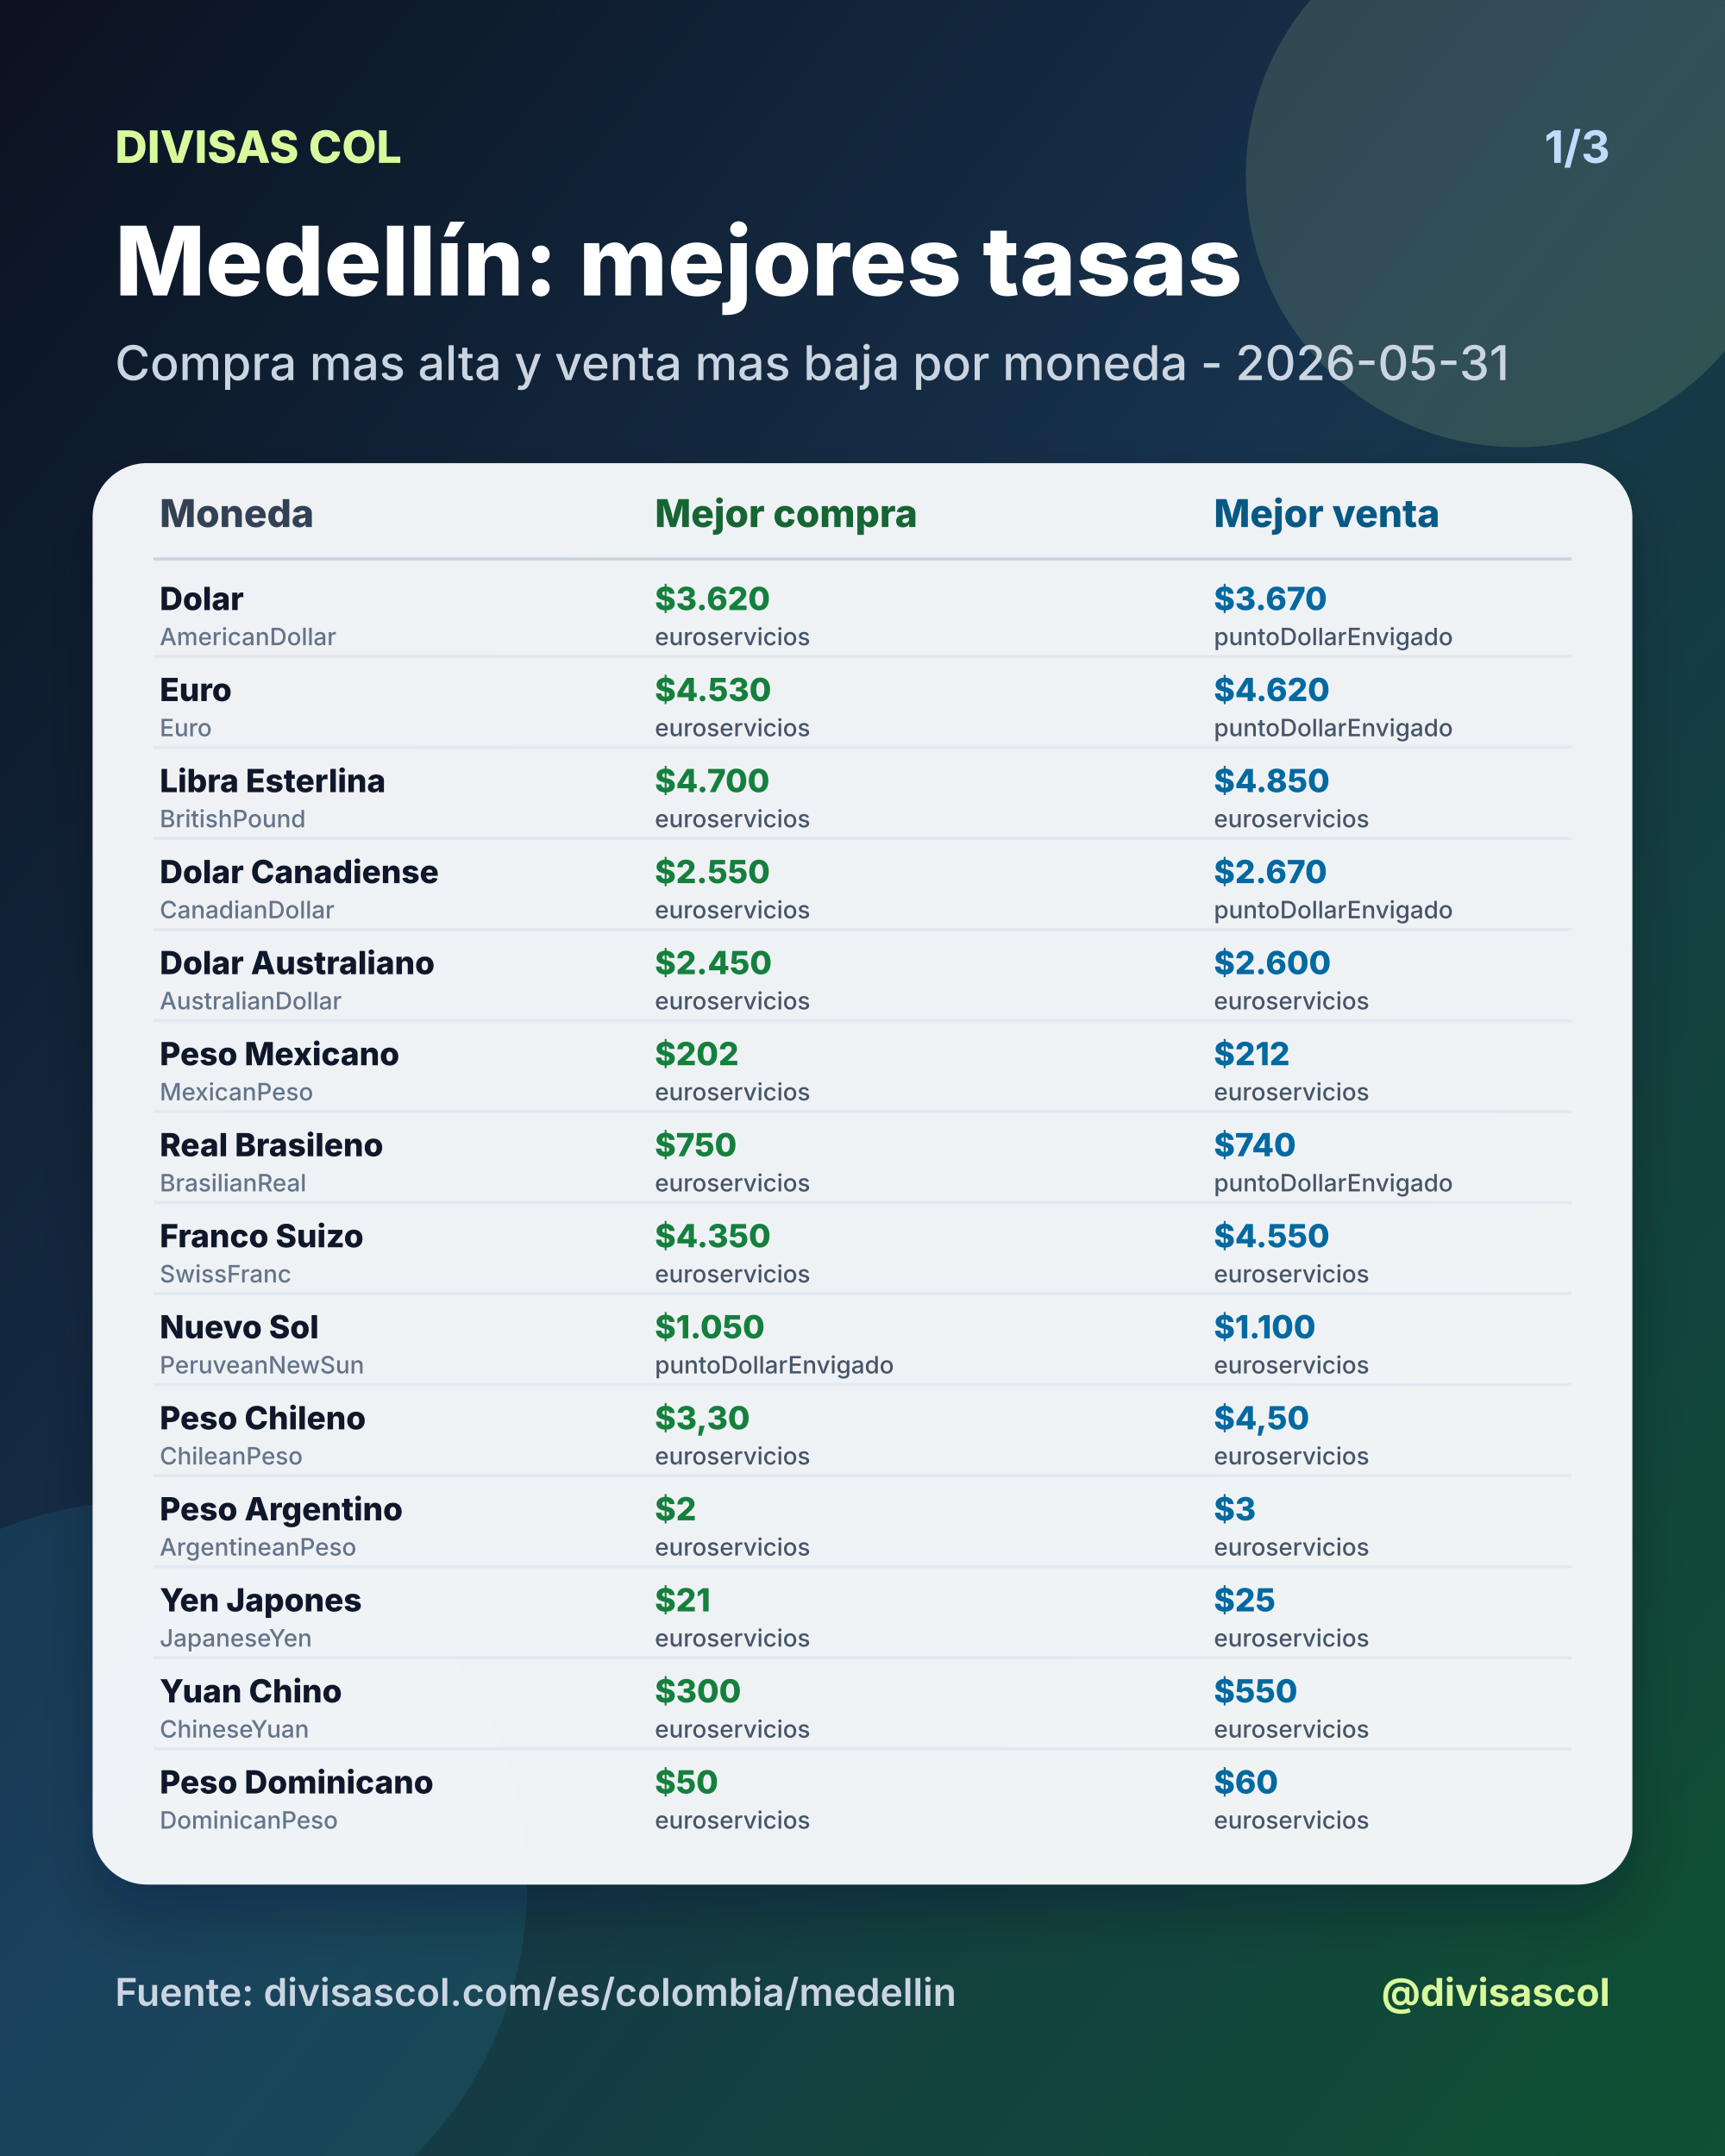
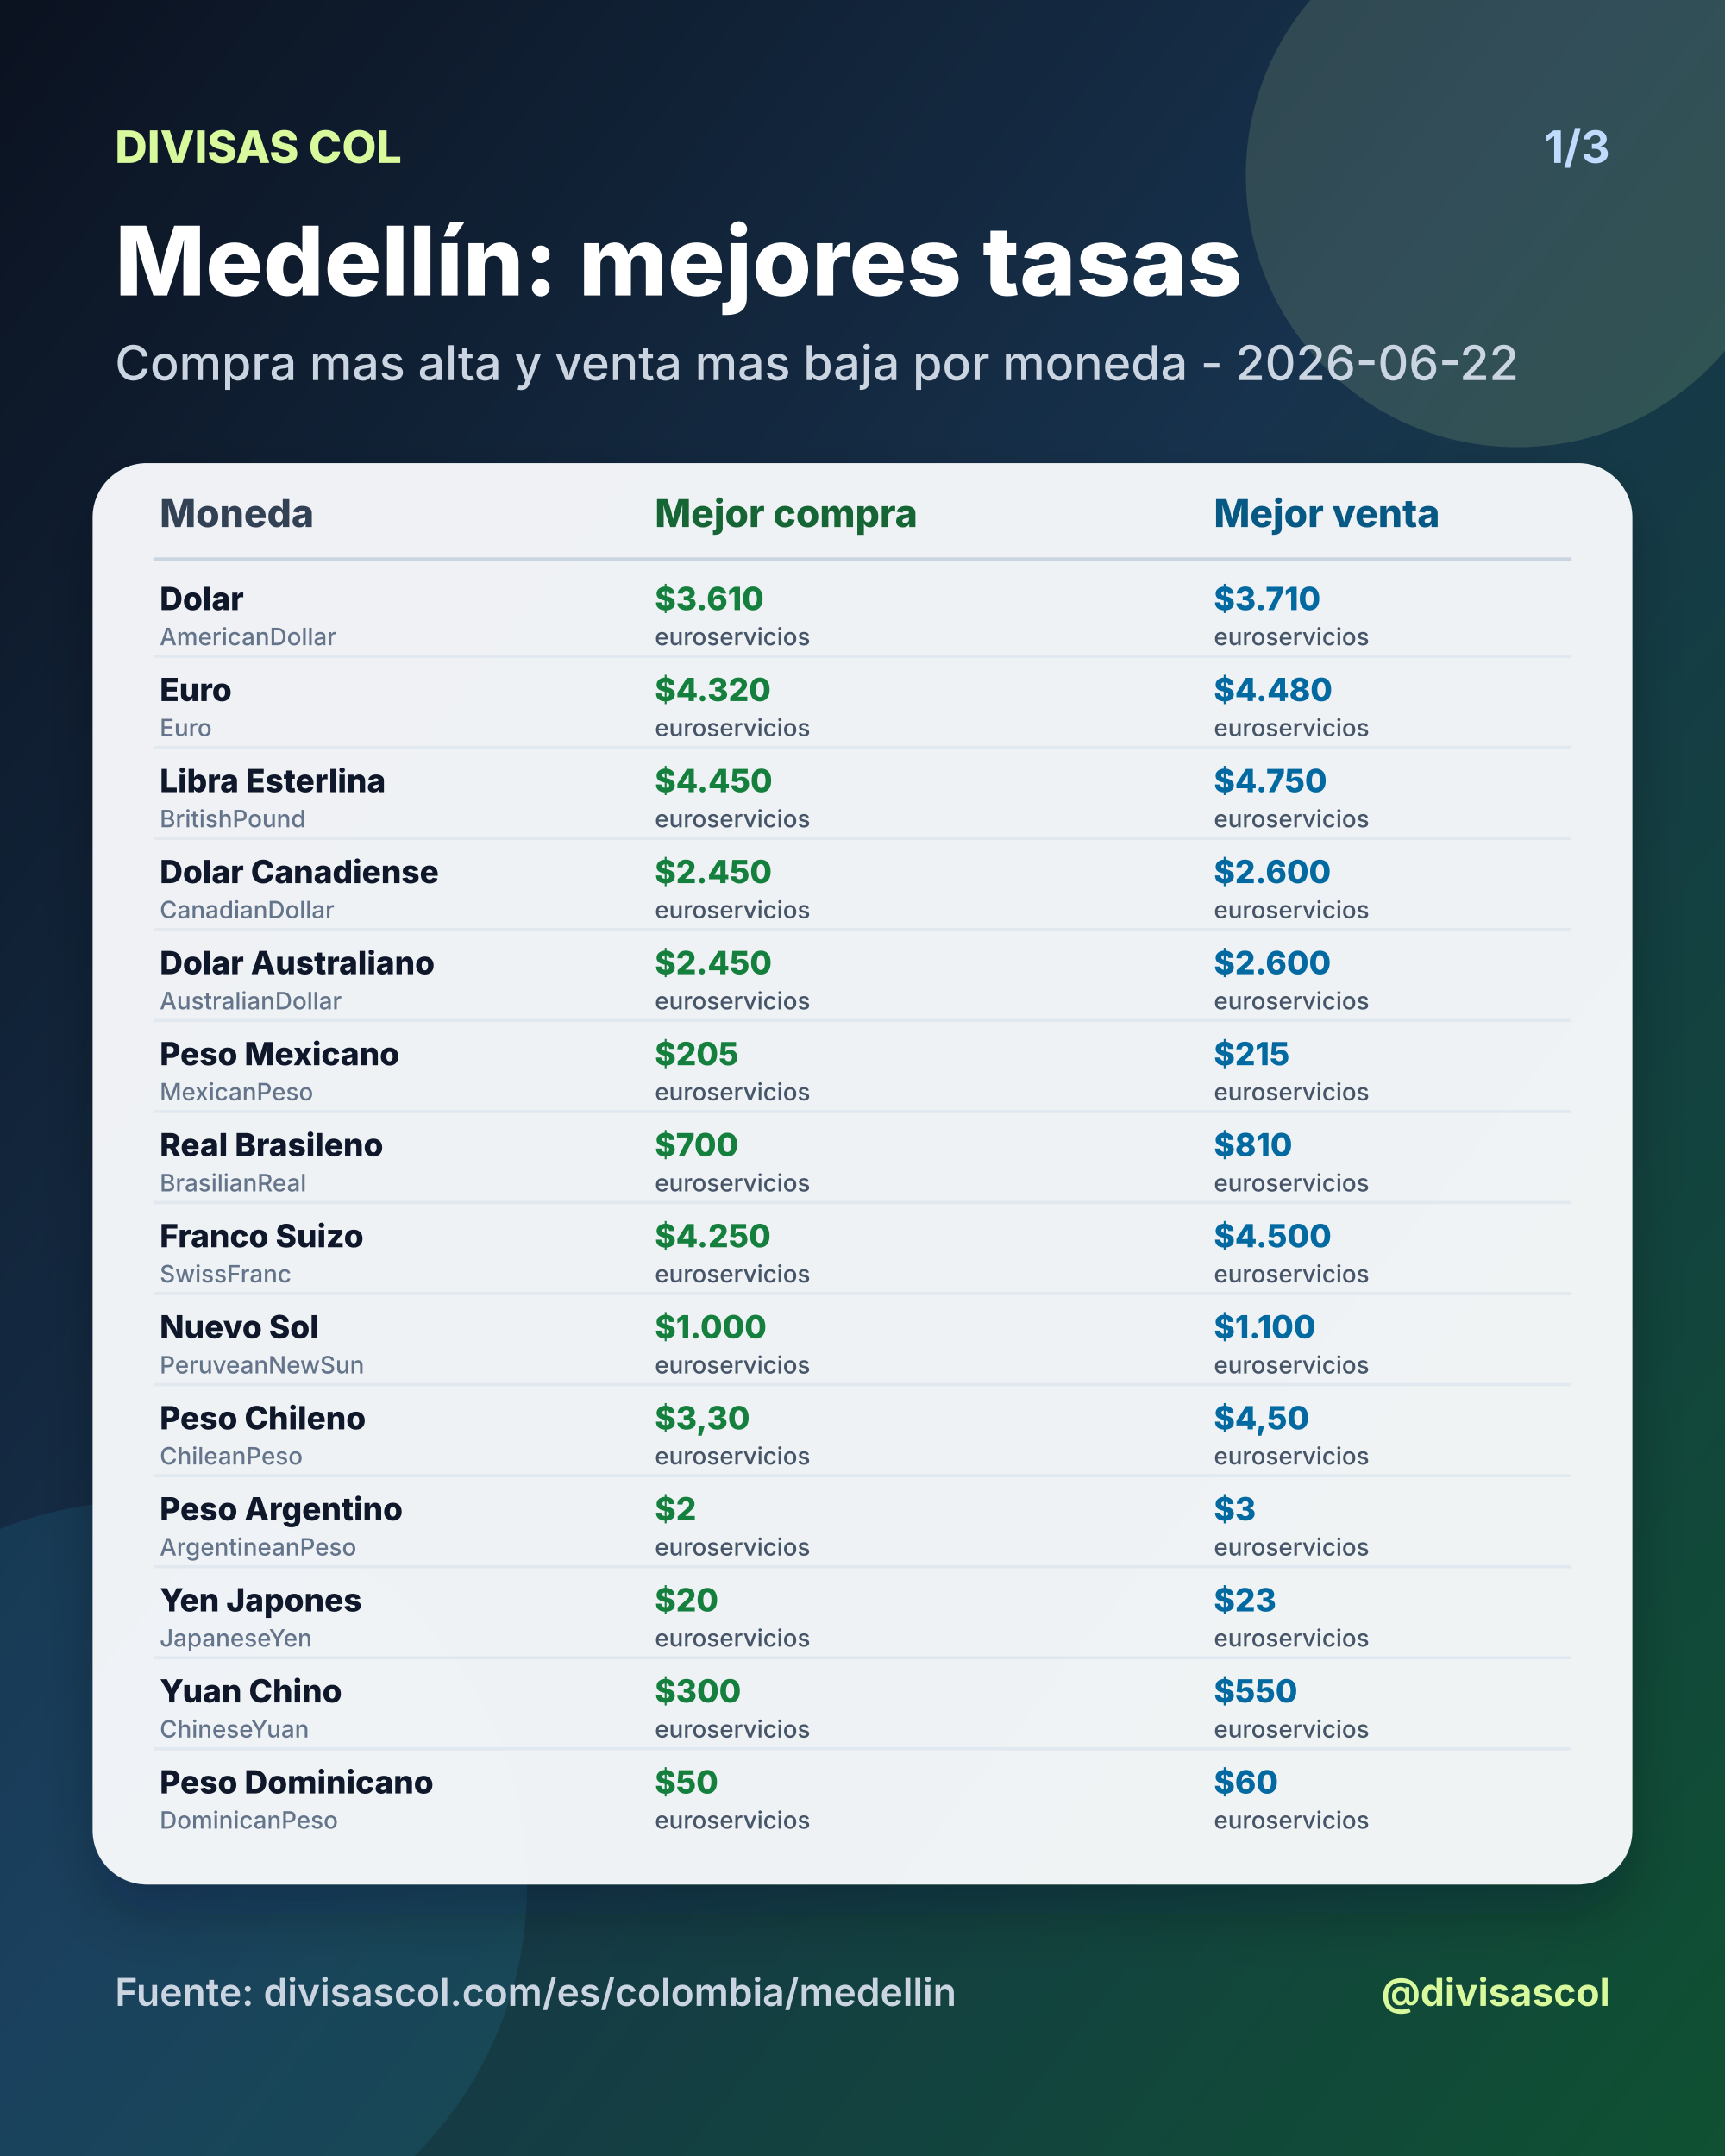
<svg xmlns="http://www.w3.org/2000/svg" width="1080" height="1350" viewBox="0 0 1080 1350">
  <defs>
    <linearGradient id="bg" x1="0" y1="0" x2="1" y2="1">
      <stop offset="0%" stop-color="#0b1220" />
      <stop offset="46%" stop-color="#17324d" />
      <stop offset="100%" stop-color="#0f5132" />
    </linearGradient>
    <filter id="shadow" x="-20%" y="-20%" width="140%" height="140%">
      <feDropShadow dx="0" dy="18" stdDeviation="18" flood-color="#020617" flood-opacity="0.28" />
    </filter>
  </defs>
  <rect width="1080" height="1350" fill="url(#bg)" />
  <circle cx="950" cy="110" r="170" fill="#d9f99d" opacity="0.14" />
  <circle cx="90" cy="1180" r="240" fill="#38bdf8" opacity="0.10" />
  <text x="72" y="102" fill="#d9f99d" font-size="28" font-family="Inter, Arial, sans-serif" font-weight="800" text-anchor="start">DIVISAS COL</text>
  <text x="1008" y="102" fill="#bfdbfe" font-size="28" font-family="Inter, Arial, sans-serif" font-weight="700" text-anchor="end">1/3</text>
  <text x="72" y="185" fill="#ffffff" font-size="60" font-family="Inter, Arial, sans-serif" font-weight="800" text-anchor="start">Medellín: mejores tasas</text>
-   <text x="72" y="238" fill="#cbd5e1" font-size="30" font-family="Inter, Arial, sans-serif" font-weight="500" text-anchor="start">Compra mas alta y venta mas baja por moneda - 2026-05-31</text>
+   <text x="72" y="238" fill="#cbd5e1" font-size="30" font-family="Inter, Arial, sans-serif" font-weight="500" text-anchor="start">Compra mas alta y venta mas baja por moneda - 2026-06-22</text>
  <rect x="58" y="290" width="964" height="890" rx="34" fill="#f8fafc" opacity="0.96" filter="url(#shadow)" />
  <text x="100" y="330" fill="#334155" font-size="24" font-family="Inter, Arial, sans-serif" font-weight="800" text-anchor="start">Moneda</text>
  <text x="410" y="330" fill="#166534" font-size="24" font-family="Inter, Arial, sans-serif" font-weight="800" text-anchor="start">Mejor compra</text>
  <text x="760" y="330" fill="#075985" font-size="24" font-family="Inter, Arial, sans-serif" font-weight="800" text-anchor="start">Mejor venta</text>
  <line x1="96" y1="350" x2="984" y2="350" stroke="#cbd5e1" stroke-width="2" />
  <text x="100" y="382" fill="#0f172a" font-size="20" font-family="Inter, Arial, sans-serif" font-weight="800" text-anchor="start">Dolar</text>
  <text x="100" y="404" fill="#64748b" font-size="15" font-family="Inter, Arial, sans-serif" font-weight="500" text-anchor="start">AmericanDollar</text>
-   <text x="410" y="382" fill="#15803d" font-size="20" font-family="Inter, Arial, sans-serif" font-weight="800" text-anchor="start">$3.620</text>
+   <text x="410" y="382" fill="#15803d" font-size="20" font-family="Inter, Arial, sans-serif" font-weight="800" text-anchor="start">$3.610</text>
  <text x="410" y="404" fill="#475569" font-size="15" font-family="Inter, Arial, sans-serif" font-weight="500" text-anchor="start">euroservicios</text>
-   <text x="760" y="382" fill="#0369a1" font-size="20" font-family="Inter, Arial, sans-serif" font-weight="800" text-anchor="start">$3.670</text>
-   <text x="760" y="404" fill="#475569" font-size="15" font-family="Inter, Arial, sans-serif" font-weight="500" text-anchor="start">puntoDollarEnvigado</text>
+   <text x="760" y="382" fill="#0369a1" font-size="20" font-family="Inter, Arial, sans-serif" font-weight="800" text-anchor="start">$3.710</text>
+   <text x="760" y="404" fill="#475569" font-size="15" font-family="Inter, Arial, sans-serif" font-weight="500" text-anchor="start">euroservicios</text>
  <line x1="96" y1="411" x2="984" y2="411" stroke="#e2e8f0" stroke-width="2" />
  <text x="100" y="439" fill="#0f172a" font-size="20" font-family="Inter, Arial, sans-serif" font-weight="800" text-anchor="start">Euro</text>
  <text x="100" y="461" fill="#64748b" font-size="15" font-family="Inter, Arial, sans-serif" font-weight="500" text-anchor="start">Euro</text>
-   <text x="410" y="439" fill="#15803d" font-size="20" font-family="Inter, Arial, sans-serif" font-weight="800" text-anchor="start">$4.530</text>
+   <text x="410" y="439" fill="#15803d" font-size="20" font-family="Inter, Arial, sans-serif" font-weight="800" text-anchor="start">$4.320</text>
  <text x="410" y="461" fill="#475569" font-size="15" font-family="Inter, Arial, sans-serif" font-weight="500" text-anchor="start">euroservicios</text>
-   <text x="760" y="439" fill="#0369a1" font-size="20" font-family="Inter, Arial, sans-serif" font-weight="800" text-anchor="start">$4.620</text>
-   <text x="760" y="461" fill="#475569" font-size="15" font-family="Inter, Arial, sans-serif" font-weight="500" text-anchor="start">puntoDollarEnvigado</text>
+   <text x="760" y="439" fill="#0369a1" font-size="20" font-family="Inter, Arial, sans-serif" font-weight="800" text-anchor="start">$4.480</text>
+   <text x="760" y="461" fill="#475569" font-size="15" font-family="Inter, Arial, sans-serif" font-weight="500" text-anchor="start">euroservicios</text>
  <line x1="96" y1="468" x2="984" y2="468" stroke="#e2e8f0" stroke-width="2" />
  <text x="100" y="496" fill="#0f172a" font-size="20" font-family="Inter, Arial, sans-serif" font-weight="800" text-anchor="start">Libra Esterlina</text>
  <text x="100" y="518" fill="#64748b" font-size="15" font-family="Inter, Arial, sans-serif" font-weight="500" text-anchor="start">BritishPound</text>
-   <text x="410" y="496" fill="#15803d" font-size="20" font-family="Inter, Arial, sans-serif" font-weight="800" text-anchor="start">$4.700</text>
+   <text x="410" y="496" fill="#15803d" font-size="20" font-family="Inter, Arial, sans-serif" font-weight="800" text-anchor="start">$4.450</text>
  <text x="410" y="518" fill="#475569" font-size="15" font-family="Inter, Arial, sans-serif" font-weight="500" text-anchor="start">euroservicios</text>
-   <text x="760" y="496" fill="#0369a1" font-size="20" font-family="Inter, Arial, sans-serif" font-weight="800" text-anchor="start">$4.850</text>
+   <text x="760" y="496" fill="#0369a1" font-size="20" font-family="Inter, Arial, sans-serif" font-weight="800" text-anchor="start">$4.750</text>
  <text x="760" y="518" fill="#475569" font-size="15" font-family="Inter, Arial, sans-serif" font-weight="500" text-anchor="start">euroservicios</text>
  <line x1="96" y1="525" x2="984" y2="525" stroke="#e2e8f0" stroke-width="2" />
  <text x="100" y="553" fill="#0f172a" font-size="20" font-family="Inter, Arial, sans-serif" font-weight="800" text-anchor="start">Dolar Canadiense</text>
  <text x="100" y="575" fill="#64748b" font-size="15" font-family="Inter, Arial, sans-serif" font-weight="500" text-anchor="start">CanadianDollar</text>
-   <text x="410" y="553" fill="#15803d" font-size="20" font-family="Inter, Arial, sans-serif" font-weight="800" text-anchor="start">$2.550</text>
+   <text x="410" y="553" fill="#15803d" font-size="20" font-family="Inter, Arial, sans-serif" font-weight="800" text-anchor="start">$2.450</text>
  <text x="410" y="575" fill="#475569" font-size="15" font-family="Inter, Arial, sans-serif" font-weight="500" text-anchor="start">euroservicios</text>
-   <text x="760" y="553" fill="#0369a1" font-size="20" font-family="Inter, Arial, sans-serif" font-weight="800" text-anchor="start">$2.670</text>
-   <text x="760" y="575" fill="#475569" font-size="15" font-family="Inter, Arial, sans-serif" font-weight="500" text-anchor="start">puntoDollarEnvigado</text>
+   <text x="760" y="553" fill="#0369a1" font-size="20" font-family="Inter, Arial, sans-serif" font-weight="800" text-anchor="start">$2.600</text>
+   <text x="760" y="575" fill="#475569" font-size="15" font-family="Inter, Arial, sans-serif" font-weight="500" text-anchor="start">euroservicios</text>
  <line x1="96" y1="582" x2="984" y2="582" stroke="#e2e8f0" stroke-width="2" />
  <text x="100" y="610" fill="#0f172a" font-size="20" font-family="Inter, Arial, sans-serif" font-weight="800" text-anchor="start">Dolar Australiano</text>
  <text x="100" y="632" fill="#64748b" font-size="15" font-family="Inter, Arial, sans-serif" font-weight="500" text-anchor="start">AustralianDollar</text>
  <text x="410" y="610" fill="#15803d" font-size="20" font-family="Inter, Arial, sans-serif" font-weight="800" text-anchor="start">$2.450</text>
  <text x="410" y="632" fill="#475569" font-size="15" font-family="Inter, Arial, sans-serif" font-weight="500" text-anchor="start">euroservicios</text>
  <text x="760" y="610" fill="#0369a1" font-size="20" font-family="Inter, Arial, sans-serif" font-weight="800" text-anchor="start">$2.600</text>
  <text x="760" y="632" fill="#475569" font-size="15" font-family="Inter, Arial, sans-serif" font-weight="500" text-anchor="start">euroservicios</text>
  <line x1="96" y1="639" x2="984" y2="639" stroke="#e2e8f0" stroke-width="2" />
  <text x="100" y="667" fill="#0f172a" font-size="20" font-family="Inter, Arial, sans-serif" font-weight="800" text-anchor="start">Peso Mexicano</text>
  <text x="100" y="689" fill="#64748b" font-size="15" font-family="Inter, Arial, sans-serif" font-weight="500" text-anchor="start">MexicanPeso</text>
-   <text x="410" y="667" fill="#15803d" font-size="20" font-family="Inter, Arial, sans-serif" font-weight="800" text-anchor="start">$202</text>
+   <text x="410" y="667" fill="#15803d" font-size="20" font-family="Inter, Arial, sans-serif" font-weight="800" text-anchor="start">$205</text>
  <text x="410" y="689" fill="#475569" font-size="15" font-family="Inter, Arial, sans-serif" font-weight="500" text-anchor="start">euroservicios</text>
-   <text x="760" y="667" fill="#0369a1" font-size="20" font-family="Inter, Arial, sans-serif" font-weight="800" text-anchor="start">$212</text>
+   <text x="760" y="667" fill="#0369a1" font-size="20" font-family="Inter, Arial, sans-serif" font-weight="800" text-anchor="start">$215</text>
  <text x="760" y="689" fill="#475569" font-size="15" font-family="Inter, Arial, sans-serif" font-weight="500" text-anchor="start">euroservicios</text>
  <line x1="96" y1="696" x2="984" y2="696" stroke="#e2e8f0" stroke-width="2" />
  <text x="100" y="724" fill="#0f172a" font-size="20" font-family="Inter, Arial, sans-serif" font-weight="800" text-anchor="start">Real Brasileno</text>
  <text x="100" y="746" fill="#64748b" font-size="15" font-family="Inter, Arial, sans-serif" font-weight="500" text-anchor="start">BrasilianReal</text>
-   <text x="410" y="724" fill="#15803d" font-size="20" font-family="Inter, Arial, sans-serif" font-weight="800" text-anchor="start">$750</text>
+   <text x="410" y="724" fill="#15803d" font-size="20" font-family="Inter, Arial, sans-serif" font-weight="800" text-anchor="start">$700</text>
  <text x="410" y="746" fill="#475569" font-size="15" font-family="Inter, Arial, sans-serif" font-weight="500" text-anchor="start">euroservicios</text>
-   <text x="760" y="724" fill="#0369a1" font-size="20" font-family="Inter, Arial, sans-serif" font-weight="800" text-anchor="start">$740</text>
-   <text x="760" y="746" fill="#475569" font-size="15" font-family="Inter, Arial, sans-serif" font-weight="500" text-anchor="start">puntoDollarEnvigado</text>
+   <text x="760" y="724" fill="#0369a1" font-size="20" font-family="Inter, Arial, sans-serif" font-weight="800" text-anchor="start">$810</text>
+   <text x="760" y="746" fill="#475569" font-size="15" font-family="Inter, Arial, sans-serif" font-weight="500" text-anchor="start">euroservicios</text>
  <line x1="96" y1="753" x2="984" y2="753" stroke="#e2e8f0" stroke-width="2" />
  <text x="100" y="781" fill="#0f172a" font-size="20" font-family="Inter, Arial, sans-serif" font-weight="800" text-anchor="start">Franco Suizo</text>
  <text x="100" y="803" fill="#64748b" font-size="15" font-family="Inter, Arial, sans-serif" font-weight="500" text-anchor="start">SwissFranc</text>
-   <text x="410" y="781" fill="#15803d" font-size="20" font-family="Inter, Arial, sans-serif" font-weight="800" text-anchor="start">$4.350</text>
+   <text x="410" y="781" fill="#15803d" font-size="20" font-family="Inter, Arial, sans-serif" font-weight="800" text-anchor="start">$4.250</text>
  <text x="410" y="803" fill="#475569" font-size="15" font-family="Inter, Arial, sans-serif" font-weight="500" text-anchor="start">euroservicios</text>
-   <text x="760" y="781" fill="#0369a1" font-size="20" font-family="Inter, Arial, sans-serif" font-weight="800" text-anchor="start">$4.550</text>
+   <text x="760" y="781" fill="#0369a1" font-size="20" font-family="Inter, Arial, sans-serif" font-weight="800" text-anchor="start">$4.500</text>
  <text x="760" y="803" fill="#475569" font-size="15" font-family="Inter, Arial, sans-serif" font-weight="500" text-anchor="start">euroservicios</text>
  <line x1="96" y1="810" x2="984" y2="810" stroke="#e2e8f0" stroke-width="2" />
  <text x="100" y="838" fill="#0f172a" font-size="20" font-family="Inter, Arial, sans-serif" font-weight="800" text-anchor="start">Nuevo Sol</text>
  <text x="100" y="860" fill="#64748b" font-size="15" font-family="Inter, Arial, sans-serif" font-weight="500" text-anchor="start">PeruveanNewSun</text>
-   <text x="410" y="838" fill="#15803d" font-size="20" font-family="Inter, Arial, sans-serif" font-weight="800" text-anchor="start">$1.050</text>
-   <text x="410" y="860" fill="#475569" font-size="15" font-family="Inter, Arial, sans-serif" font-weight="500" text-anchor="start">puntoDollarEnvigado</text>
+   <text x="410" y="838" fill="#15803d" font-size="20" font-family="Inter, Arial, sans-serif" font-weight="800" text-anchor="start">$1.000</text>
+   <text x="410" y="860" fill="#475569" font-size="15" font-family="Inter, Arial, sans-serif" font-weight="500" text-anchor="start">euroservicios</text>
  <text x="760" y="838" fill="#0369a1" font-size="20" font-family="Inter, Arial, sans-serif" font-weight="800" text-anchor="start">$1.100</text>
  <text x="760" y="860" fill="#475569" font-size="15" font-family="Inter, Arial, sans-serif" font-weight="500" text-anchor="start">euroservicios</text>
  <line x1="96" y1="867" x2="984" y2="867" stroke="#e2e8f0" stroke-width="2" />
  <text x="100" y="895" fill="#0f172a" font-size="20" font-family="Inter, Arial, sans-serif" font-weight="800" text-anchor="start">Peso Chileno</text>
  <text x="100" y="917" fill="#64748b" font-size="15" font-family="Inter, Arial, sans-serif" font-weight="500" text-anchor="start">ChileanPeso</text>
  <text x="410" y="895" fill="#15803d" font-size="20" font-family="Inter, Arial, sans-serif" font-weight="800" text-anchor="start">$3,30</text>
  <text x="410" y="917" fill="#475569" font-size="15" font-family="Inter, Arial, sans-serif" font-weight="500" text-anchor="start">euroservicios</text>
  <text x="760" y="895" fill="#0369a1" font-size="20" font-family="Inter, Arial, sans-serif" font-weight="800" text-anchor="start">$4,50</text>
  <text x="760" y="917" fill="#475569" font-size="15" font-family="Inter, Arial, sans-serif" font-weight="500" text-anchor="start">euroservicios</text>
  <line x1="96" y1="924" x2="984" y2="924" stroke="#e2e8f0" stroke-width="2" />
  <text x="100" y="952" fill="#0f172a" font-size="20" font-family="Inter, Arial, sans-serif" font-weight="800" text-anchor="start">Peso Argentino</text>
  <text x="100" y="974" fill="#64748b" font-size="15" font-family="Inter, Arial, sans-serif" font-weight="500" text-anchor="start">ArgentineanPeso</text>
  <text x="410" y="952" fill="#15803d" font-size="20" font-family="Inter, Arial, sans-serif" font-weight="800" text-anchor="start">$2</text>
  <text x="410" y="974" fill="#475569" font-size="15" font-family="Inter, Arial, sans-serif" font-weight="500" text-anchor="start">euroservicios</text>
  <text x="760" y="952" fill="#0369a1" font-size="20" font-family="Inter, Arial, sans-serif" font-weight="800" text-anchor="start">$3</text>
  <text x="760" y="974" fill="#475569" font-size="15" font-family="Inter, Arial, sans-serif" font-weight="500" text-anchor="start">euroservicios</text>
  <line x1="96" y1="981" x2="984" y2="981" stroke="#e2e8f0" stroke-width="2" />
  <text x="100" y="1009" fill="#0f172a" font-size="20" font-family="Inter, Arial, sans-serif" font-weight="800" text-anchor="start">Yen Japones</text>
  <text x="100" y="1031" fill="#64748b" font-size="15" font-family="Inter, Arial, sans-serif" font-weight="500" text-anchor="start">JapaneseYen</text>
-   <text x="410" y="1009" fill="#15803d" font-size="20" font-family="Inter, Arial, sans-serif" font-weight="800" text-anchor="start">$21</text>
+   <text x="410" y="1009" fill="#15803d" font-size="20" font-family="Inter, Arial, sans-serif" font-weight="800" text-anchor="start">$20</text>
  <text x="410" y="1031" fill="#475569" font-size="15" font-family="Inter, Arial, sans-serif" font-weight="500" text-anchor="start">euroservicios</text>
-   <text x="760" y="1009" fill="#0369a1" font-size="20" font-family="Inter, Arial, sans-serif" font-weight="800" text-anchor="start">$25</text>
+   <text x="760" y="1009" fill="#0369a1" font-size="20" font-family="Inter, Arial, sans-serif" font-weight="800" text-anchor="start">$23</text>
  <text x="760" y="1031" fill="#475569" font-size="15" font-family="Inter, Arial, sans-serif" font-weight="500" text-anchor="start">euroservicios</text>
  <line x1="96" y1="1038" x2="984" y2="1038" stroke="#e2e8f0" stroke-width="2" />
  <text x="100" y="1066" fill="#0f172a" font-size="20" font-family="Inter, Arial, sans-serif" font-weight="800" text-anchor="start">Yuan Chino</text>
  <text x="100" y="1088" fill="#64748b" font-size="15" font-family="Inter, Arial, sans-serif" font-weight="500" text-anchor="start">ChineseYuan</text>
  <text x="410" y="1066" fill="#15803d" font-size="20" font-family="Inter, Arial, sans-serif" font-weight="800" text-anchor="start">$300</text>
  <text x="410" y="1088" fill="#475569" font-size="15" font-family="Inter, Arial, sans-serif" font-weight="500" text-anchor="start">euroservicios</text>
  <text x="760" y="1066" fill="#0369a1" font-size="20" font-family="Inter, Arial, sans-serif" font-weight="800" text-anchor="start">$550</text>
  <text x="760" y="1088" fill="#475569" font-size="15" font-family="Inter, Arial, sans-serif" font-weight="500" text-anchor="start">euroservicios</text>
  <line x1="96" y1="1095" x2="984" y2="1095" stroke="#e2e8f0" stroke-width="2" />
  <text x="100" y="1123" fill="#0f172a" font-size="20" font-family="Inter, Arial, sans-serif" font-weight="800" text-anchor="start">Peso Dominicano</text>
  <text x="100" y="1145" fill="#64748b" font-size="15" font-family="Inter, Arial, sans-serif" font-weight="500" text-anchor="start">DominicanPeso</text>
  <text x="410" y="1123" fill="#15803d" font-size="20" font-family="Inter, Arial, sans-serif" font-weight="800" text-anchor="start">$50</text>
  <text x="410" y="1145" fill="#475569" font-size="15" font-family="Inter, Arial, sans-serif" font-weight="500" text-anchor="start">euroservicios</text>
  <text x="760" y="1123" fill="#0369a1" font-size="20" font-family="Inter, Arial, sans-serif" font-weight="800" text-anchor="start">$60</text>
  <text x="760" y="1145" fill="#475569" font-size="15" font-family="Inter, Arial, sans-serif" font-weight="500" text-anchor="start">euroservicios</text>
  <text x="72" y="1256" fill="#cbd5e1" font-size="24" font-family="Inter, Arial, sans-serif" font-weight="600" text-anchor="start">Fuente: divisascol.com/es/colombia/medellin</text>
  <text x="1008" y="1256" fill="#d9f99d" font-size="24" font-family="Inter, Arial, sans-serif" font-weight="700" text-anchor="end">@divisascol</text>
</svg>
